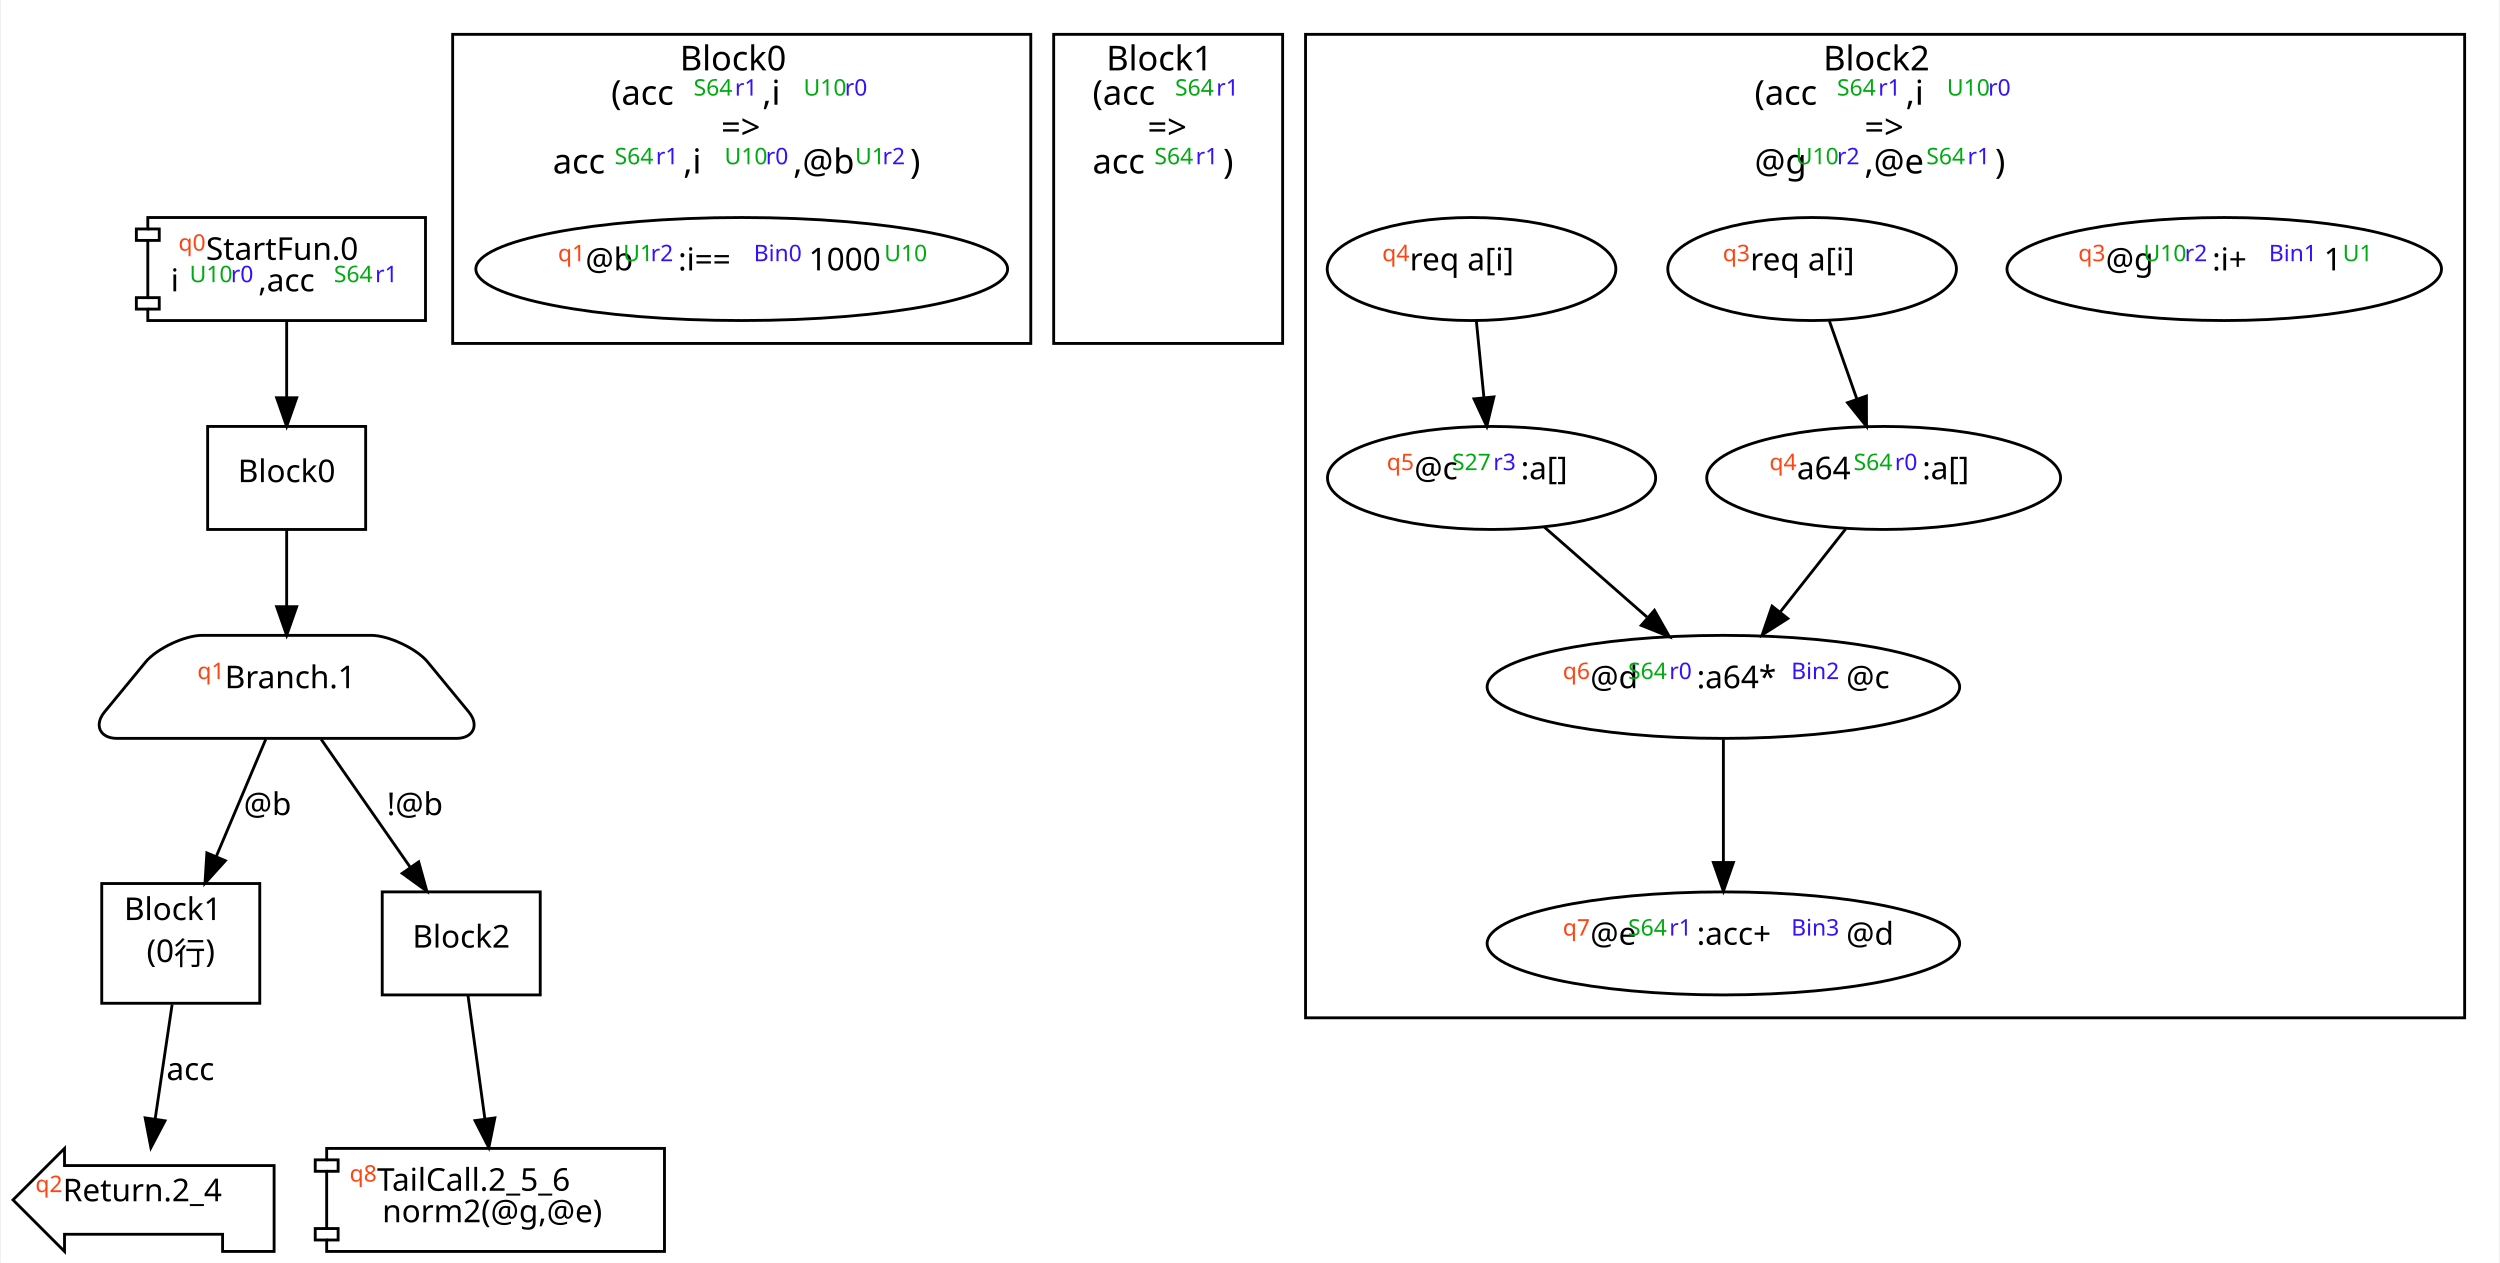
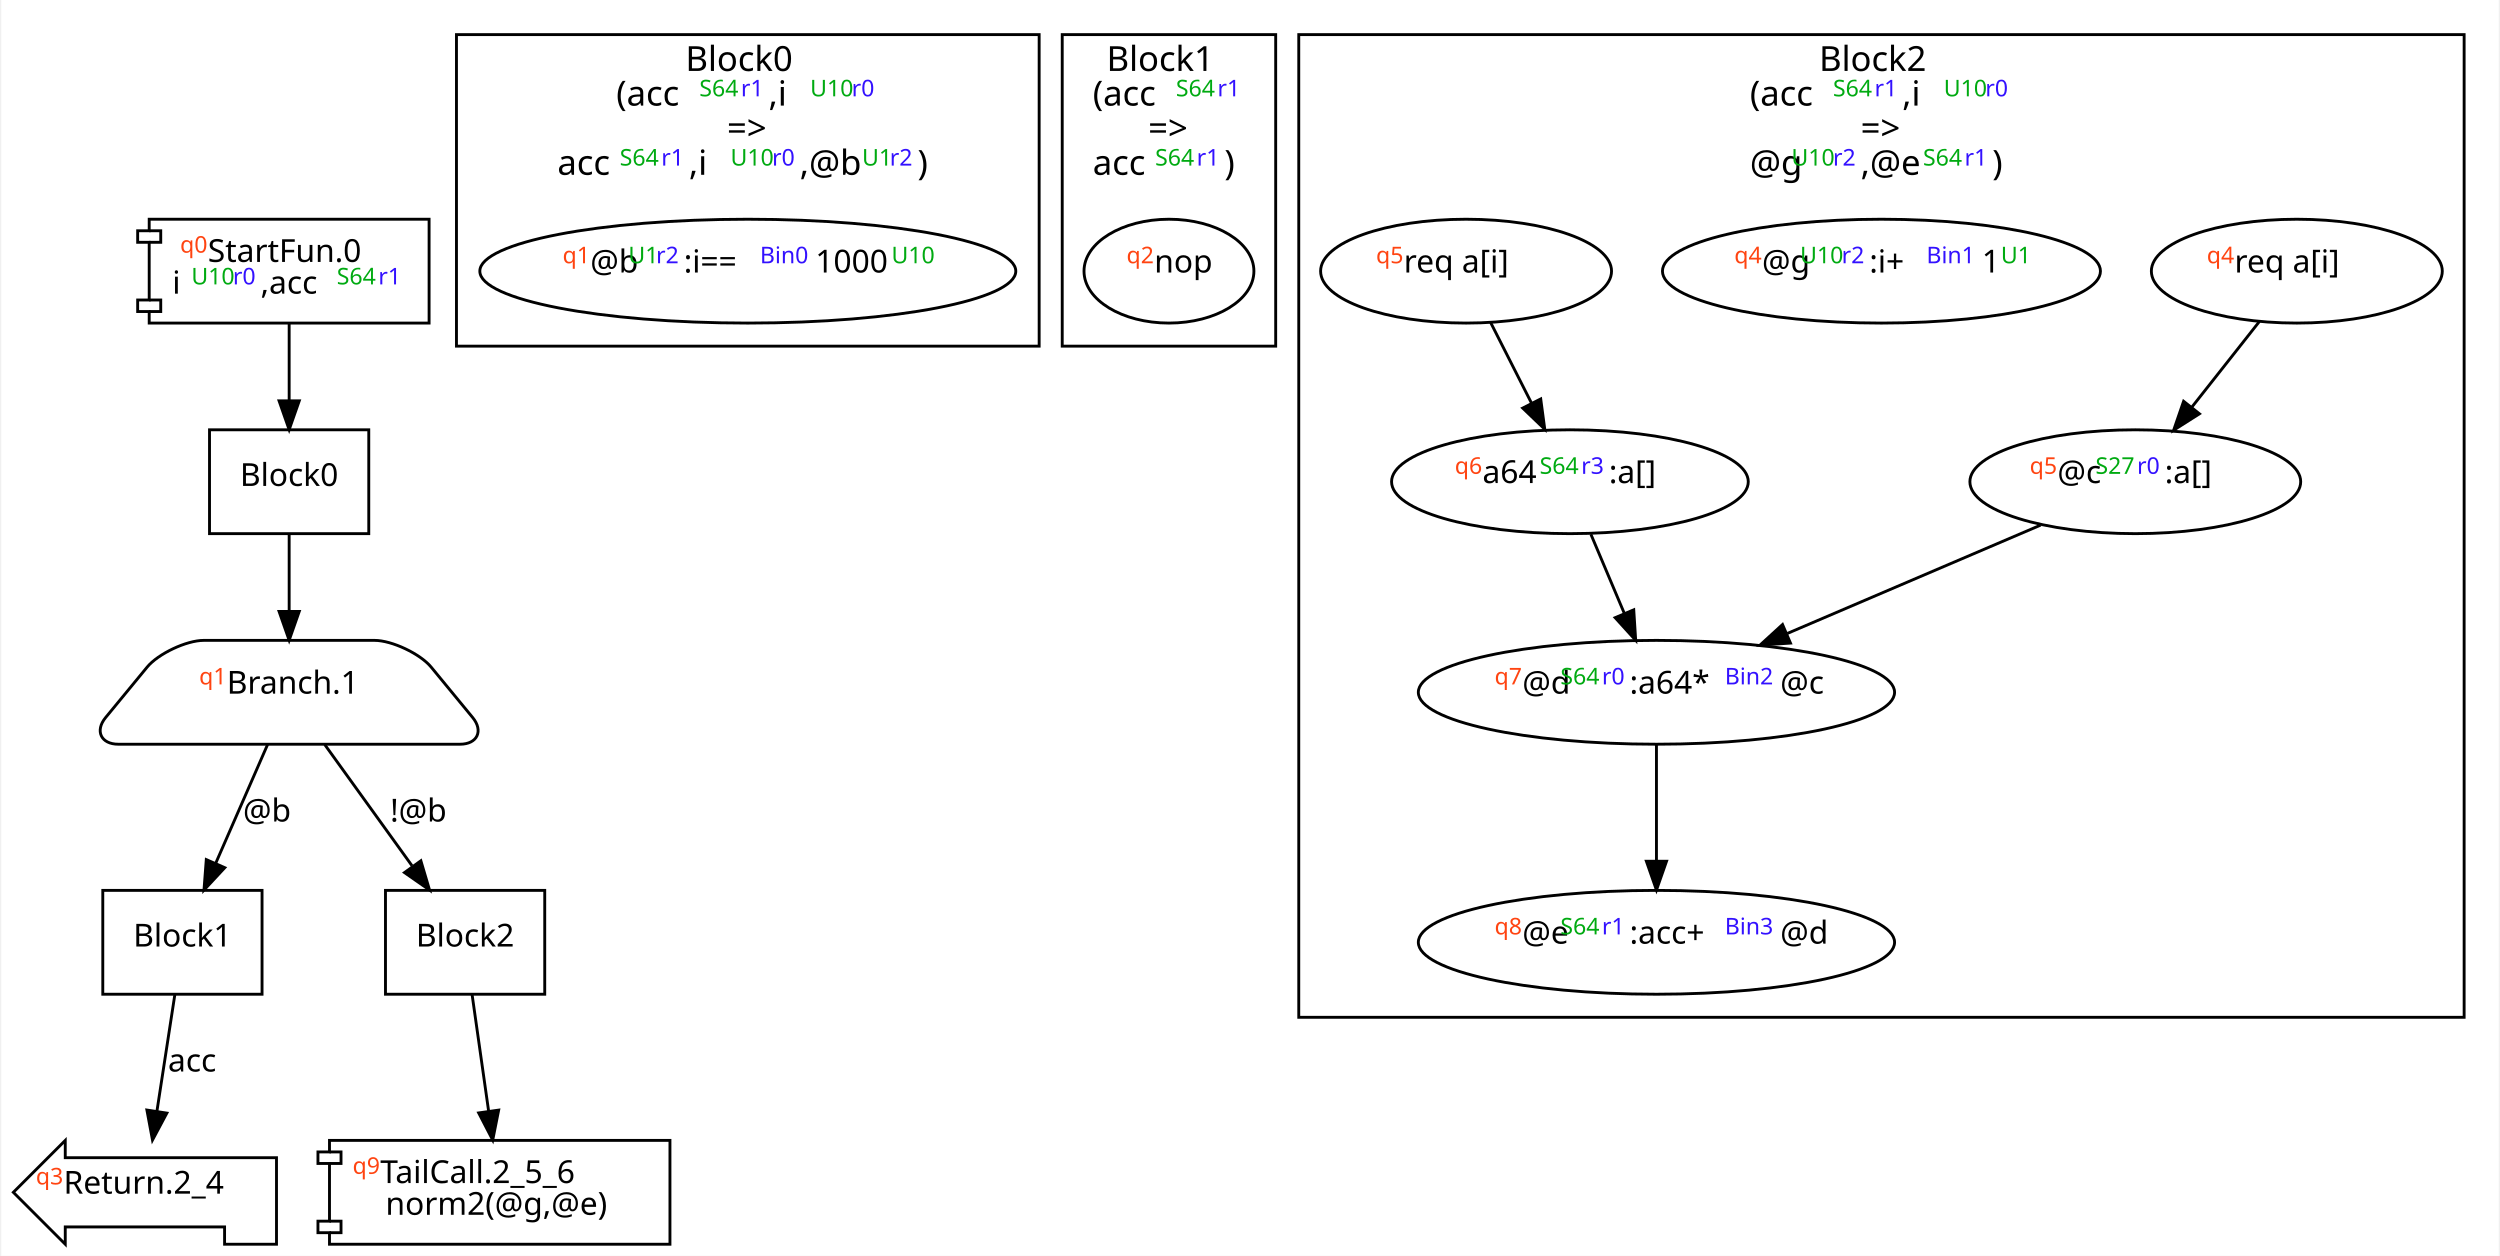
- <svg xmlns="http://www.w3.org/2000/svg" width="873pt" height="441pt" viewBox="0.00 0.00 872.81 441.26">
-   <g id="graph0" class="graph" transform="scale(1 1) rotate(0) translate(4 437.26)">
-     <polygon fill="white" stroke="transparent" points="-4,4 -4,-437.26 868.81,-437.26 868.81,4 -4,4" />
+ <svg xmlns="http://www.w3.org/2000/svg" width="866pt" height="435pt" viewBox="0.00 0.00 865.81 435.34">
+   <g id="graph0" class="graph" transform="scale(1 1) rotate(0) translate(4 431.34)">
+     <polygon fill="white" stroke="transparent" points="-4,4 -4,-431.34 861.81,-431.34 861.81,4 -4,4" />
    <g id="clust1" class="cluster">
-       <polygon fill="none" stroke="black" points="153.81,-317.26 153.81,-425.26 355.81,-425.26 355.81,-317.26 153.81,-317.26" />
-       <text text-anchor="start" x="233.2" y="-412.66" font-family="Monaco" font-size="12.00">Block0</text>
-       <text text-anchor="start" x="209.2" y="-400.66" font-family="Monaco" font-size="12.00">(acc</text>
-       <text text-anchor="start" x="238" y="-400.66" font-family="Monaco" baseline-shift="super" font-size="8.00" fill="#00aa11">S64</text>
-       <text text-anchor="start" x="252.41" y="-400.66" font-family="Monaco" baseline-shift="super" font-size="8.00" fill="#3311ff">r1</text>
-       <text text-anchor="start" x="262.01" y="-400.66" font-family="Monaco" font-size="12.00">,i</text>
-       <text text-anchor="start" x="276.41" y="-400.66" font-family="Monaco" baseline-shift="super" font-size="8.00" fill="#00aa11">U10</text>
-       <text text-anchor="start" x="290.81" y="-400.66" font-family="Monaco" baseline-shift="super" font-size="8.00" fill="#3311ff">r0</text>
-       <text text-anchor="start" x="247.6" y="-388.66" font-family="Monaco" font-size="12.00">=&gt;</text>
-       <text text-anchor="start" x="188.8" y="-376.66" font-family="Monaco" font-size="12.00">acc</text>
-       <text text-anchor="start" x="210.4" y="-376.66" font-family="Monaco" baseline-shift="super" font-size="8.00" fill="#00aa11">S64</text>
-       <text text-anchor="start" x="224.8" y="-376.66" font-family="Monaco" baseline-shift="super" font-size="8.00" fill="#3311ff">r1</text>
-       <text text-anchor="start" x="234.4" y="-376.66" font-family="Monaco" font-size="12.00">,i</text>
-       <text text-anchor="start" x="248.81" y="-376.66" font-family="Monaco" baseline-shift="super" font-size="8.00" fill="#00aa11">U10</text>
-       <text text-anchor="start" x="263.21" y="-376.66" font-family="Monaco" baseline-shift="super" font-size="8.00" fill="#3311ff">r0</text>
-       <text text-anchor="start" x="272.81" y="-376.66" font-family="Monaco" font-size="12.00">,@b</text>
-       <text text-anchor="start" x="294.41" y="-376.66" font-family="Monaco" baseline-shift="super" font-size="8.00" fill="#00aa11">U1</text>
-       <text text-anchor="start" x="304.01" y="-376.66" font-family="Monaco" baseline-shift="super" font-size="8.00" fill="#3311ff">r2</text>
-       <text text-anchor="start" x="313.62" y="-376.66" font-family="Monaco" font-size="12.00">)</text>
+       <polygon fill="none" stroke="black" points="153.81,-311.34 153.81,-419.34 355.81,-419.34 355.81,-311.34 153.81,-311.34" />
+       <text text-anchor="start" x="233.2" y="-406.74" font-family="Monaco" font-size="12.00">Block0</text>
+       <text text-anchor="start" x="209.2" y="-394.74" font-family="Monaco" font-size="12.00">(acc</text>
+       <text text-anchor="start" x="238" y="-394.74" font-family="Monaco" baseline-shift="super" font-size="8.00" fill="#00aa11">S64</text>
+       <text text-anchor="start" x="252.41" y="-394.74" font-family="Monaco" baseline-shift="super" font-size="8.00" fill="#3311ff">r1</text>
+       <text text-anchor="start" x="262.01" y="-394.74" font-family="Monaco" font-size="12.00">,i</text>
+       <text text-anchor="start" x="276.41" y="-394.74" font-family="Monaco" baseline-shift="super" font-size="8.00" fill="#00aa11">U10</text>
+       <text text-anchor="start" x="290.81" y="-394.74" font-family="Monaco" baseline-shift="super" font-size="8.00" fill="#3311ff">r0</text>
+       <text text-anchor="start" x="247.6" y="-382.74" font-family="Monaco" font-size="12.00">=&gt;</text>
+       <text text-anchor="start" x="188.8" y="-370.74" font-family="Monaco" font-size="12.00">acc</text>
+       <text text-anchor="start" x="210.4" y="-370.74" font-family="Monaco" baseline-shift="super" font-size="8.00" fill="#00aa11">S64</text>
+       <text text-anchor="start" x="224.8" y="-370.74" font-family="Monaco" baseline-shift="super" font-size="8.00" fill="#3311ff">r1</text>
+       <text text-anchor="start" x="234.4" y="-370.74" font-family="Monaco" font-size="12.00">,i</text>
+       <text text-anchor="start" x="248.81" y="-370.74" font-family="Monaco" baseline-shift="super" font-size="8.00" fill="#00aa11">U10</text>
+       <text text-anchor="start" x="263.21" y="-370.74" font-family="Monaco" baseline-shift="super" font-size="8.00" fill="#3311ff">r0</text>
+       <text text-anchor="start" x="272.81" y="-370.74" font-family="Monaco" font-size="12.00">,@b</text>
+       <text text-anchor="start" x="294.41" y="-370.74" font-family="Monaco" baseline-shift="super" font-size="8.00" fill="#00aa11">U1</text>
+       <text text-anchor="start" x="304.01" y="-370.74" font-family="Monaco" baseline-shift="super" font-size="8.00" fill="#3311ff">r2</text>
+       <text text-anchor="start" x="313.62" y="-370.74" font-family="Monaco" font-size="12.00">)</text>
    </g>
    <g id="clust2" class="cluster">
-       <polygon fill="none" stroke="black" points="363.81,-317.26 363.81,-425.26 443.81,-425.26 443.81,-317.26 363.81,-317.26" />
-       <text text-anchor="start" x="382.2" y="-412.66" font-family="Monaco" font-size="12.00">Block1</text>
-       <text text-anchor="start" x="377.4" y="-400.66" font-family="Monaco" font-size="12.00">(acc</text>
-       <text text-anchor="start" x="406.21" y="-400.66" font-family="Monaco" baseline-shift="super" font-size="8.00" fill="#00aa11">S64</text>
-       <text text-anchor="start" x="420.61" y="-400.66" font-family="Monaco" baseline-shift="super" font-size="8.00" fill="#3311ff">r1</text>
-       <text text-anchor="start" x="396.6" y="-388.66" font-family="Monaco" font-size="12.00">=&gt;</text>
-       <text text-anchor="start" x="377.4" y="-376.66" font-family="Monaco" font-size="12.00">acc</text>
-       <text text-anchor="start" x="399.01" y="-376.66" font-family="Monaco" baseline-shift="super" font-size="8.00" fill="#00aa11">S64</text>
-       <text text-anchor="start" x="413.41" y="-376.66" font-family="Monaco" baseline-shift="super" font-size="8.00" fill="#3311ff">r1</text>
-       <text text-anchor="start" x="423.01" y="-376.66" font-family="Monaco" font-size="12.00">)</text>
+       <polygon fill="none" stroke="black" points="363.81,-311.34 363.81,-419.34 437.81,-419.34 437.81,-311.34 363.81,-311.34" />
+       <text text-anchor="start" x="379.2" y="-406.74" font-family="Monaco" font-size="12.00">Block1</text>
+       <text text-anchor="start" x="374.4" y="-394.74" font-family="Monaco" font-size="12.00">(acc</text>
+       <text text-anchor="start" x="403.21" y="-394.74" font-family="Monaco" baseline-shift="super" font-size="8.00" fill="#00aa11">S64</text>
+       <text text-anchor="start" x="417.61" y="-394.74" font-family="Monaco" baseline-shift="super" font-size="8.00" fill="#3311ff">r1</text>
+       <text text-anchor="start" x="393.6" y="-382.74" font-family="Monaco" font-size="12.00">=&gt;</text>
+       <text text-anchor="start" x="374.4" y="-370.74" font-family="Monaco" font-size="12.00">acc</text>
+       <text text-anchor="start" x="396.01" y="-370.74" font-family="Monaco" baseline-shift="super" font-size="8.00" fill="#00aa11">S64</text>
+       <text text-anchor="start" x="410.41" y="-370.74" font-family="Monaco" baseline-shift="super" font-size="8.00" fill="#3311ff">r1</text>
+       <text text-anchor="start" x="420.01" y="-370.74" font-family="Monaco" font-size="12.00">)</text>
    </g>
    <g id="clust3" class="cluster">
-       <polygon fill="none" stroke="black" points="451.81,-81.63 451.81,-425.26 856.81,-425.26 856.81,-81.63 451.81,-81.63" />
-       <text text-anchor="start" x="632.7" y="-412.66" font-family="Monaco" font-size="12.00">Block2</text>
-       <text text-anchor="start" x="608.7" y="-400.66" font-family="Monaco" font-size="12.00">(acc</text>
-       <text text-anchor="start" x="637.5" y="-400.66" font-family="Monaco" baseline-shift="super" font-size="8.00" fill="#00aa11">S64</text>
-       <text text-anchor="start" x="651.91" y="-400.66" font-family="Monaco" baseline-shift="super" font-size="8.00" fill="#3311ff">r1</text>
-       <text text-anchor="start" x="661.51" y="-400.66" font-family="Monaco" font-size="12.00">,i</text>
-       <text text-anchor="start" x="675.91" y="-400.66" font-family="Monaco" baseline-shift="super" font-size="8.00" fill="#00aa11">U10</text>
-       <text text-anchor="start" x="690.31" y="-400.66" font-family="Monaco" baseline-shift="super" font-size="8.00" fill="#3311ff">r0</text>
-       <text text-anchor="start" x="647.1" y="-388.66" font-family="Monaco" font-size="12.00">=&gt;</text>
-       <text text-anchor="start" x="608.7" y="-376.66" font-family="Monaco" font-size="12.00">@g</text>
-       <text text-anchor="start" x="623.1" y="-376.66" font-family="Monaco" baseline-shift="super" font-size="8.00" fill="#00aa11">U10</text>
-       <text text-anchor="start" x="637.5" y="-376.66" font-family="Monaco" baseline-shift="super" font-size="8.00" fill="#3311ff">r2</text>
-       <text text-anchor="start" x="647.1" y="-376.66" font-family="Monaco" font-size="12.00">,@e</text>
-       <text text-anchor="start" x="668.71" y="-376.66" font-family="Monaco" baseline-shift="super" font-size="8.00" fill="#00aa11">S64</text>
-       <text text-anchor="start" x="683.11" y="-376.66" font-family="Monaco" baseline-shift="super" font-size="8.00" fill="#3311ff">r1</text>
-       <text text-anchor="start" x="692.71" y="-376.66" font-family="Monaco" font-size="12.00">)</text>
+       <polygon fill="none" stroke="black" points="445.81,-78.67 445.81,-419.34 849.81,-419.34 849.81,-78.67 445.81,-78.67" />
+       <text text-anchor="start" x="626.2" y="-406.74" font-family="Monaco" font-size="12.00">Block2</text>
+       <text text-anchor="start" x="602.2" y="-394.74" font-family="Monaco" font-size="12.00">(acc</text>
+       <text text-anchor="start" x="631" y="-394.74" font-family="Monaco" baseline-shift="super" font-size="8.00" fill="#00aa11">S64</text>
+       <text text-anchor="start" x="645.41" y="-394.74" font-family="Monaco" baseline-shift="super" font-size="8.00" fill="#3311ff">r1</text>
+       <text text-anchor="start" x="655.01" y="-394.74" font-family="Monaco" font-size="12.00">,i</text>
+       <text text-anchor="start" x="669.41" y="-394.74" font-family="Monaco" baseline-shift="super" font-size="8.00" fill="#00aa11">U10</text>
+       <text text-anchor="start" x="683.81" y="-394.74" font-family="Monaco" baseline-shift="super" font-size="8.00" fill="#3311ff">r0</text>
+       <text text-anchor="start" x="640.6" y="-382.74" font-family="Monaco" font-size="12.00">=&gt;</text>
+       <text text-anchor="start" x="602.2" y="-370.74" font-family="Monaco" font-size="12.00">@g</text>
+       <text text-anchor="start" x="616.6" y="-370.74" font-family="Monaco" baseline-shift="super" font-size="8.00" fill="#00aa11">U10</text>
+       <text text-anchor="start" x="631" y="-370.74" font-family="Monaco" baseline-shift="super" font-size="8.00" fill="#3311ff">r2</text>
+       <text text-anchor="start" x="640.6" y="-370.74" font-family="Monaco" font-size="12.00">,@e</text>
+       <text text-anchor="start" x="662.21" y="-370.74" font-family="Monaco" baseline-shift="super" font-size="8.00" fill="#00aa11">S64</text>
+       <text text-anchor="start" x="676.61" y="-370.74" font-family="Monaco" baseline-shift="super" font-size="8.00" fill="#3311ff">r1</text>
+       <text text-anchor="start" x="686.21" y="-370.74" font-family="Monaco" font-size="12.00">)</text>
    </g>
    <g id="node1" class="node">
-       <polygon fill="none" stroke="black" points="144.32,-361.26 47.29,-361.26 47.29,-357.26 43.29,-357.26 43.29,-353.26 47.29,-353.26 47.29,-333.26 43.29,-333.26 43.29,-329.26 47.29,-329.26 47.29,-325.26 144.32,-325.26 144.32,-361.26" />
-       <polyline fill="none" stroke="black" points="47.29,-357.26 51.29,-357.26 51.29,-353.26 47.29,-353.26 " />
-       <polyline fill="none" stroke="black" points="47.29,-333.26 51.29,-333.26 51.29,-329.26 47.29,-329.26 " />
-       <text text-anchor="start" x="58" y="-346.46" font-family="Monaco" baseline-shift="super" font-size="8.00" fill="#ff4411">q0</text>
-       <text text-anchor="start" x="67.6" y="-346.46" font-family="Monaco" font-size="11.00">StartFun.0</text>
-       <text text-anchor="start" x="55.3" y="-335.46" font-family="Monaco" font-size="11.00">i</text>
-       <text text-anchor="start" x="61.9" y="-335.46" font-family="Monaco" baseline-shift="super" font-size="8.00" fill="#00aa11">U10</text>
-       <text text-anchor="start" x="76.3" y="-335.46" font-family="Monaco" baseline-shift="super" font-size="8.00" fill="#3311ff">r0</text>
-       <text text-anchor="start" x="85.9" y="-335.46" font-family="Monaco" font-size="11.00">,acc</text>
-       <text text-anchor="start" x="112.31" y="-335.46" font-family="Monaco" baseline-shift="super" font-size="8.00" fill="#00aa11">S64</text>
-       <text text-anchor="start" x="126.71" y="-335.46" font-family="Monaco" baseline-shift="super" font-size="8.00" fill="#3311ff">r1</text>
+       <polygon fill="none" stroke="black" points="144.32,-355.34 47.29,-355.34 47.29,-351.34 43.29,-351.34 43.29,-347.34 47.29,-347.34 47.29,-327.34 43.29,-327.34 43.29,-323.34 47.29,-323.34 47.29,-319.34 144.32,-319.34 144.32,-355.34" />
+       <polyline fill="none" stroke="black" points="47.29,-351.34 51.29,-351.34 51.29,-347.34 47.29,-347.34 " />
+       <polyline fill="none" stroke="black" points="47.29,-327.34 51.29,-327.34 51.29,-323.34 47.29,-323.34 " />
+       <text text-anchor="start" x="58" y="-340.54" font-family="Monaco" baseline-shift="super" font-size="8.00" fill="#ff4411">q0</text>
+       <text text-anchor="start" x="67.6" y="-340.54" font-family="Monaco" font-size="11.00">StartFun.0</text>
+       <text text-anchor="start" x="55.3" y="-329.54" font-family="Monaco" font-size="11.00">i</text>
+       <text text-anchor="start" x="61.9" y="-329.54" font-family="Monaco" baseline-shift="super" font-size="8.00" fill="#00aa11">U10</text>
+       <text text-anchor="start" x="76.3" y="-329.54" font-family="Monaco" baseline-shift="super" font-size="8.00" fill="#3311ff">r0</text>
+       <text text-anchor="start" x="85.9" y="-329.54" font-family="Monaco" font-size="11.00">,acc</text>
+       <text text-anchor="start" x="112.31" y="-329.54" font-family="Monaco" baseline-shift="super" font-size="8.00" fill="#00aa11">S64</text>
+       <text text-anchor="start" x="126.71" y="-329.54" font-family="Monaco" baseline-shift="super" font-size="8.00" fill="#3311ff">r1</text>
    </g>
    <g id="node2" class="node">
-       <polygon fill="none" stroke="black" points="123.41,-288.26 68.2,-288.26 68.2,-252.26 123.41,-252.26 123.41,-288.26" />
-       <text text-anchor="middle" x="95.81" y="-268.79" font-family="Monaco" font-size="11.00">Block0</text>
+       <polygon fill="none" stroke="black" points="123.41,-282.34 68.2,-282.34 68.2,-246.34 123.41,-246.34 123.41,-282.34" />
+       <text text-anchor="middle" x="95.81" y="-262.87" font-family="Monaco" font-size="11.00">Block0</text>
    </g>
    <g id="edge1" class="edge">
-       <path fill="none" stroke="black" d="M95.81,-325.07C95.81,-317.04 95.81,-307.3 95.81,-298.32" />
-       <polygon fill="black" stroke="black" points="99.31,-298.28 95.81,-288.28 92.31,-298.28 99.31,-298.28" />
+       <path fill="none" stroke="black" d="M95.81,-319.15C95.81,-311.13 95.81,-301.38 95.81,-292.41" />
+       <polygon fill="black" stroke="black" points="99.31,-292.37 95.81,-282.37 92.31,-292.37 99.31,-292.37" />
    </g>
    <g id="node3" class="node">
-       <path fill="none" stroke="black" d="M125.41,-215.26C125.41,-215.26 66.2,-215.26 66.2,-215.26 60.2,-215.26 50.39,-210.62 46.57,-205.99 46.57,-205.99 32.19,-188.52 32.19,-188.52 28.38,-183.89 30.57,-179.26 36.57,-179.26 36.57,-179.26 155.05,-179.26 155.05,-179.26 161.05,-179.26 163.23,-183.89 159.42,-188.52 159.42,-188.52 145.04,-205.99 145.04,-205.99 141.23,-210.62 131.41,-215.26 125.41,-215.26" />
-       <text text-anchor="start" x="64.6" y="-196.79" font-family="Monaco" baseline-shift="super" font-size="8.00" fill="#ff4411">q1</text>
-       <text text-anchor="start" x="74.2" y="-196.79" font-family="Monaco" font-size="11.00">Branch.1</text>
+       <path fill="none" stroke="black" d="M125.41,-209.34C125.41,-209.34 66.2,-209.34 66.2,-209.34 60.2,-209.34 50.39,-204.7 46.57,-200.07 46.57,-200.07 32.19,-182.6 32.19,-182.6 28.38,-177.97 30.57,-173.34 36.57,-173.34 36.57,-173.34 155.05,-173.34 155.05,-173.34 161.05,-173.34 163.23,-177.97 159.42,-182.6 159.42,-182.6 145.04,-200.07 145.04,-200.07 141.23,-204.7 131.41,-209.34 125.41,-209.34" />
+       <text text-anchor="start" x="64.6" y="-190.87" font-family="Monaco" baseline-shift="super" font-size="8.00" fill="#ff4411">q1</text>
+       <text text-anchor="start" x="74.2" y="-190.87" font-family="Monaco" font-size="11.00">Branch.1</text>
    </g>
    <g id="edge2" class="edge">
-       <path fill="none" stroke="black" d="M95.81,-252.07C95.81,-244.04 95.81,-234.3 95.81,-225.32" />
-       <polygon fill="black" stroke="black" points="99.31,-225.28 95.81,-215.28 92.31,-225.28 99.31,-225.28" />
+       <path fill="none" stroke="black" d="M95.81,-246.15C95.81,-238.13 95.81,-228.38 95.81,-219.41" />
+       <polygon fill="black" stroke="black" points="99.31,-219.37 95.81,-209.37 92.31,-219.37 99.31,-219.37" />
    </g>
    <g id="node4" class="node">
-       <polygon fill="none" stroke="black" points="86.41,-128.55 31.2,-128.55 31.2,-86.71 86.41,-86.71 86.41,-128.55" />
-       <text text-anchor="start" x="39" y="-115.79" font-family="Monaco" font-size="11.00">Block1</text>
-       <text text-anchor="middle" x="58.81" y="-101.12" font-family="Monaco" font-size="11.00">(0行)</text>
+       <polygon fill="none" stroke="black" points="86.41,-122.67 31.2,-122.67 31.2,-86.67 86.41,-86.67 86.41,-122.67" />
+       <text text-anchor="middle" x="58.81" y="-103.2" font-family="Monaco" font-size="11.00">Block1</text>
    </g>
    <g id="edge3" class="edge">
-       <path fill="none" stroke="black" d="M88.5,-178.94C83.58,-167.3 76.98,-151.67 71.25,-138.1" />
-       <polygon fill="black" stroke="black" points="74.38,-136.52 67.27,-128.66 67.93,-139.24 74.38,-136.52" />
-       <text text-anchor="start" x="80.81" y="-152.46" font-family="Monaco" font-size="11.00">@b</text>
+       <path fill="none" stroke="black" d="M88.32,-173.2C83.15,-161.38 76.19,-145.44 70.32,-132.01" />
+       <polygon fill="black" stroke="black" points="73.49,-130.54 66.28,-122.78 67.08,-133.34 73.49,-130.54" />
+       <text text-anchor="start" x="79.81" y="-146.54" font-family="Monaco" font-size="11.00">@b</text>
    </g>
    <g id="node5" class="node">
-       <polygon fill="none" stroke="black" points="184.41,-125.63 129.2,-125.63 129.2,-89.63 184.41,-89.63 184.41,-125.63" />
-       <text text-anchor="middle" x="156.81" y="-106.16" font-family="Monaco" font-size="11.00">Block2</text>
+       <polygon fill="none" stroke="black" points="184.41,-122.67 129.2,-122.67 129.2,-86.67 184.41,-86.67 184.41,-122.67" />
+       <text text-anchor="middle" x="156.81" y="-103.2" font-family="Monaco" font-size="11.00">Block2</text>
    </g>
    <g id="edge4" class="edge">
-       <path fill="none" stroke="black" d="M107.86,-178.94C116.71,-166.22 128.89,-148.72 138.89,-134.37" />
-       <polygon fill="black" stroke="black" points="141.94,-136.11 144.78,-125.9 136.19,-132.11 141.94,-136.11" />
-       <text text-anchor="start" x="130.81" y="-152.46" font-family="Monaco" font-size="11.00">!@b</text>
+       <path fill="none" stroke="black" d="M108.15,-173.2C116.83,-161.15 128.6,-144.82 138.39,-131.23" />
+       <polygon fill="black" stroke="black" points="141.47,-132.94 144.48,-122.78 135.79,-128.84 141.47,-132.94" />
+       <text text-anchor="start" x="130.81" y="-146.54" font-family="Monaco" font-size="11.00">!@b</text>
    </g>
    <g id="node6" class="node">
      <polygon fill="none" stroke="black" points="91.42,-30 18.19,-30 18.19,-36 0.19,-18 18.19,0 18.19,-6 73.42,-6 73.42,0 91.42,0 91.42,-30" />
-       <text text-anchor="start" x="8" y="-17.53" font-family="Monaco" baseline-shift="super" font-size="8.00" fill="#ff4411">q2</text>
+       <text text-anchor="start" x="8" y="-17.53" font-family="Monaco" baseline-shift="super" font-size="8.00" fill="#ff4411">q3</text>
      <text text-anchor="start" x="17.6" y="-17.53" font-family="Monaco" font-size="11.00">Return.2_4</text>
    </g>
    <g id="edge5" class="edge">
-       <path fill="none" stroke="black" d="M55.79,-86.3C54.03,-74.45 51.79,-59.35 49.88,-46.45" />
-       <polygon fill="black" stroke="black" points="53.3,-45.64 48.37,-36.26 46.37,-46.67 53.3,-45.64" />
+       <path fill="none" stroke="black" d="M56.18,-86.53C54.4,-74.94 52.01,-59.39 49.97,-46.13" />
+       <polygon fill="black" stroke="black" points="53.41,-45.46 48.43,-36.11 46.49,-46.52 53.41,-45.46" />
      <text text-anchor="start" x="53.81" y="-59.87" font-family="Monaco" font-size="11.00">acc</text>
    </g>
    <g id="node7" class="node">
      <polygon fill="none" stroke="black" points="227.82,-36 109.79,-36 109.79,-32 105.79,-32 105.79,-28 109.79,-28 109.79,-8 105.79,-8 105.79,-4 109.79,-4 109.79,0 227.82,0 227.82,-36" />
      <polyline fill="none" stroke="black" points="109.79,-32 113.79,-32 113.79,-28 109.79,-28 " />
      <polyline fill="none" stroke="black" points="109.79,-8 113.79,-8 113.79,-4 109.79,-4 " />
-       <text text-anchor="start" x="117.8" y="-21.2" font-family="Monaco" baseline-shift="super" font-size="8.00" fill="#ff4411">q8</text>
+       <text text-anchor="start" x="117.8" y="-21.2" font-family="Monaco" baseline-shift="super" font-size="8.00" fill="#ff4411">q9</text>
      <text text-anchor="start" x="127.4" y="-21.2" font-family="Monaco" font-size="11.00">TailCall.2_5_6</text>
      <text text-anchor="start" x="129.2" y="-10.2" font-family="Monaco" font-size="11.00">norm2(@g,@e)</text>
    </g>
    <g id="edge6" class="edge">
-       <path fill="none" stroke="black" d="M159.18,-89.32C160.85,-77.07 163.14,-60.41 165.06,-46.38" />
-       <polygon fill="black" stroke="black" points="168.55,-46.66 166.44,-36.28 161.62,-45.71 168.55,-46.66" />
+       <path fill="none" stroke="black" d="M159.23,-86.53C160.88,-74.94 163.08,-59.39 164.96,-46.13" />
+       <polygon fill="black" stroke="black" points="168.44,-46.5 166.38,-36.11 161.51,-45.52 168.44,-46.5" />
    </g>
    <g id="node8" class="node">
-       <ellipse fill="none" stroke="black" cx="254.81" cy="-343.26" rx="92.9" ry="18" />
-       <text text-anchor="start" x="190.6" y="-342.79" font-family="Monaco" baseline-shift="super" font-size="8.00" fill="#ff4411">q1</text>
-       <text text-anchor="start" x="200.2" y="-342.79" font-family="Monaco" font-size="11.00">@b</text>
-       <text text-anchor="start" x="213.4" y="-342.79" font-family="Monaco" baseline-shift="super" font-size="8.00" fill="#00aa11">U1</text>
-       <text text-anchor="start" x="223" y="-342.79" font-family="Monaco" baseline-shift="super" font-size="8.00" fill="#3311ff">r2</text>
-       <text text-anchor="start" x="232.6" y="-342.79" font-family="Monaco" font-size="11.00">:i==</text>
-       <text text-anchor="start" x="259.01" y="-342.79" font-family="Monaco" baseline-shift="super" font-size="8.00" fill="#3311ff">Bin0</text>
-       <text text-anchor="start" x="278.21" y="-342.79" font-family="Monaco" font-size="11.00">1000</text>
-       <text text-anchor="start" x="304.61" y="-342.79" font-family="Monaco" baseline-shift="super" font-size="8.00" fill="#00aa11">U10</text>
+       <ellipse fill="none" stroke="black" cx="254.81" cy="-337.34" rx="92.9" ry="18" />
+       <text text-anchor="start" x="190.6" y="-336.87" font-family="Monaco" baseline-shift="super" font-size="8.00" fill="#ff4411">q1</text>
+       <text text-anchor="start" x="200.2" y="-336.87" font-family="Monaco" font-size="11.00">@b</text>
+       <text text-anchor="start" x="213.4" y="-336.87" font-family="Monaco" baseline-shift="super" font-size="8.00" fill="#00aa11">U1</text>
+       <text text-anchor="start" x="223" y="-336.87" font-family="Monaco" baseline-shift="super" font-size="8.00" fill="#3311ff">r2</text>
+       <text text-anchor="start" x="232.6" y="-336.87" font-family="Monaco" font-size="11.00">:i==</text>
+       <text text-anchor="start" x="259.01" y="-336.87" font-family="Monaco" baseline-shift="super" font-size="8.00" fill="#3311ff">Bin0</text>
+       <text text-anchor="start" x="278.21" y="-336.87" font-family="Monaco" font-size="11.00">1000</text>
+       <text text-anchor="start" x="304.61" y="-336.87" font-family="Monaco" baseline-shift="super" font-size="8.00" fill="#00aa11">U10</text>
+     </g>
+     <g id="node9" class="node">
+       <ellipse fill="none" stroke="black" cx="400.81" cy="-337.34" rx="29.45" ry="18" />
+       <text text-anchor="start" x="386.1" y="-336.87" font-family="Monaco" baseline-shift="super" font-size="8.00" fill="#ff4411">q2</text>
+       <text text-anchor="start" x="395.71" y="-336.87" font-family="Monaco" font-size="11.00">nop</text>
    </g>
    <g id="node10" class="node">
-       <ellipse fill="none" stroke="black" cx="516.81" cy="-270.26" rx="57.34" ry="18" />
-       <text text-anchor="start" x="480.2" y="-269.79" font-family="Monaco" baseline-shift="super" font-size="8.00" fill="#ff4411">q5</text>
-       <text text-anchor="start" x="489.8" y="-269.79" font-family="Monaco" font-size="11.00">@c</text>
-       <text text-anchor="start" x="503" y="-269.79" font-family="Monaco" baseline-shift="super" font-size="8.00" fill="#00aa11">S27</text>
-       <text text-anchor="start" x="517.41" y="-269.79" font-family="Monaco" baseline-shift="super" font-size="8.00" fill="#3311ff">r3</text>
-       <text text-anchor="start" x="527.01" y="-269.79" font-family="Monaco" font-size="11.00">:a[]</text>
+       <ellipse fill="none" stroke="black" cx="791.81" cy="-337.34" rx="50.43" ry="18" />
+       <text text-anchor="start" x="760.6" y="-336.87" font-family="Monaco" baseline-shift="super" font-size="8.00" fill="#ff4411">q4</text>
+       <text text-anchor="start" x="770.2" y="-336.87" font-family="Monaco" font-size="11.00">req a[i]</text>
+     </g>
+     <g id="node12" class="node">
+       <ellipse fill="none" stroke="black" cx="735.81" cy="-264.34" rx="57.34" ry="18" />
+       <text text-anchor="start" x="699.2" y="-263.87" font-family="Monaco" baseline-shift="super" font-size="8.00" fill="#ff4411">q5</text>
+       <text text-anchor="start" x="708.8" y="-263.87" font-family="Monaco" font-size="11.00">@c</text>
+       <text text-anchor="start" x="722" y="-263.87" font-family="Monaco" baseline-shift="super" font-size="8.00" fill="#00aa11">S27</text>
+       <text text-anchor="start" x="736.41" y="-263.87" font-family="Monaco" baseline-shift="super" font-size="8.00" fill="#3311ff">r0</text>
+       <text text-anchor="start" x="746.01" y="-263.87" font-family="Monaco" font-size="11.00">:a[]</text>
+     </g>
+     <g id="edge11" class="edge">
+       <path fill="none" stroke="black" d="M778.82,-319.87C771.85,-311.04 763.12,-299.97 755.35,-290.12" />
+       <polygon fill="black" stroke="black" points="758.05,-287.89 749.11,-282.21 752.56,-292.23 758.05,-287.89" />
    </g>
    <g id="node11" class="node">
-       <ellipse fill="none" stroke="black" cx="597.81" cy="-197.26" rx="82.55" ry="18" />
-       <text text-anchor="start" x="541.7" y="-196.79" font-family="Monaco" baseline-shift="super" font-size="8.00" fill="#ff4411">q6</text>
-       <text text-anchor="start" x="551.3" y="-196.79" font-family="Monaco" font-size="11.00">@d</text>
-       <text text-anchor="start" x="564.5" y="-196.79" font-family="Monaco" baseline-shift="super" font-size="8.00" fill="#00aa11">S64</text>
-       <text text-anchor="start" x="578.9" y="-196.79" font-family="Monaco" baseline-shift="super" font-size="8.00" fill="#3311ff">r0</text>
-       <text text-anchor="start" x="588.5" y="-196.79" font-family="Monaco" font-size="11.00">:a64*</text>
-       <text text-anchor="start" x="621.51" y="-196.79" font-family="Monaco" baseline-shift="super" font-size="8.00" fill="#3311ff">Bin2</text>
-       <text text-anchor="start" x="640.71" y="-196.79" font-family="Monaco" font-size="11.00">@c</text>
+       <ellipse fill="none" stroke="black" cx="647.81" cy="-337.34" rx="75.92" ry="18" />
+       <text text-anchor="start" x="596.8" y="-336.87" font-family="Monaco" baseline-shift="super" font-size="8.00" fill="#ff4411">q4</text>
+       <text text-anchor="start" x="606.4" y="-336.87" font-family="Monaco" font-size="11.00">@g</text>
+       <text text-anchor="start" x="619.6" y="-336.87" font-family="Monaco" baseline-shift="super" font-size="8.00" fill="#00aa11">U10</text>
+       <text text-anchor="start" x="634" y="-336.87" font-family="Monaco" baseline-shift="super" font-size="8.00" fill="#3311ff">r2</text>
+       <text text-anchor="start" x="643.61" y="-336.87" font-family="Monaco" font-size="11.00">:i+</text>
+       <text text-anchor="start" x="663.41" y="-336.87" font-family="Monaco" baseline-shift="super" font-size="8.00" fill="#3311ff">Bin1</text>
+       <text text-anchor="start" x="682.61" y="-336.87" font-family="Monaco" font-size="11.00">1</text>
+       <text text-anchor="start" x="689.21" y="-336.87" font-family="Monaco" baseline-shift="super" font-size="8.00" fill="#00aa11">U1</text>
+     </g>
+     <g id="node13" class="node">
+       <ellipse fill="none" stroke="black" cx="569.81" cy="-191.34" rx="82.55" ry="18" />
+       <text text-anchor="start" x="513.7" y="-190.87" font-family="Monaco" baseline-shift="super" font-size="8.00" fill="#ff4411">q7</text>
+       <text text-anchor="start" x="523.3" y="-190.87" font-family="Monaco" font-size="11.00">@d</text>
+       <text text-anchor="start" x="536.5" y="-190.87" font-family="Monaco" baseline-shift="super" font-size="8.00" fill="#00aa11">S64</text>
+       <text text-anchor="start" x="550.9" y="-190.87" font-family="Monaco" baseline-shift="super" font-size="8.00" fill="#3311ff">r0</text>
+       <text text-anchor="start" x="560.5" y="-190.87" font-family="Monaco" font-size="11.00">:a64*</text>
+       <text text-anchor="start" x="593.51" y="-190.87" font-family="Monaco" baseline-shift="super" font-size="8.00" fill="#3311ff">Bin2</text>
+       <text text-anchor="start" x="612.71" y="-190.87" font-family="Monaco" font-size="11.00">@c</text>
    </g>
    <g id="edge8" class="edge">
-       <path fill="none" stroke="black" d="M535.19,-253.14C545.81,-243.84 559.35,-231.96 571.13,-221.64" />
-       <polygon fill="black" stroke="black" points="573.72,-224.02 578.94,-214.8 569.11,-218.75 573.72,-224.02" />
+       <path fill="none" stroke="black" d="M703.01,-249.31C677.91,-238.57 642.99,-223.64 615.2,-211.75" />
+       <polygon fill="black" stroke="black" points="616.27,-208.4 605.7,-207.69 613.52,-214.84 616.27,-208.4" />
+     </g>
+     <g id="node15" class="node">
+       <ellipse fill="none" stroke="black" cx="569.81" cy="-104.67" rx="82.55" ry="18" />
+       <text text-anchor="start" x="513.7" y="-104.2" font-family="Monaco" baseline-shift="super" font-size="8.00" fill="#ff4411">q8</text>
+       <text text-anchor="start" x="523.3" y="-104.2" font-family="Monaco" font-size="11.00">@e</text>
+       <text text-anchor="start" x="536.5" y="-104.2" font-family="Monaco" baseline-shift="super" font-size="8.00" fill="#00aa11">S64</text>
+       <text text-anchor="start" x="550.9" y="-104.2" font-family="Monaco" baseline-shift="super" font-size="8.00" fill="#3311ff">r1</text>
+       <text text-anchor="start" x="560.5" y="-104.2" font-family="Monaco" font-size="11.00">:acc+</text>
+       <text text-anchor="start" x="593.51" y="-104.2" font-family="Monaco" baseline-shift="super" font-size="8.00" fill="#3311ff">Bin3</text>
+       <text text-anchor="start" x="612.71" y="-104.2" font-family="Monaco" font-size="11.00">@d</text>
+     </g>
+     <g id="edge9" class="edge">
+       <path fill="none" stroke="black" d="M569.81,-173.2C569.81,-161.61 569.81,-146.06 569.81,-132.8" />
+       <polygon fill="black" stroke="black" points="573.31,-132.78 569.81,-122.78 566.31,-132.78 573.31,-132.78" />
    </g>
    <g id="node14" class="node">
-       <ellipse fill="none" stroke="black" cx="597.81" cy="-107.63" rx="82.55" ry="18" />
-       <text text-anchor="start" x="541.7" y="-107.16" font-family="Monaco" baseline-shift="super" font-size="8.00" fill="#ff4411">q7</text>
-       <text text-anchor="start" x="551.3" y="-107.16" font-family="Monaco" font-size="11.00">@e</text>
-       <text text-anchor="start" x="564.5" y="-107.16" font-family="Monaco" baseline-shift="super" font-size="8.00" fill="#00aa11">S64</text>
-       <text text-anchor="start" x="578.9" y="-107.16" font-family="Monaco" baseline-shift="super" font-size="8.00" fill="#3311ff">r1</text>
-       <text text-anchor="start" x="588.5" y="-107.16" font-family="Monaco" font-size="11.00">:acc+</text>
-       <text text-anchor="start" x="621.51" y="-107.16" font-family="Monaco" baseline-shift="super" font-size="8.00" fill="#3311ff">Bin3</text>
-       <text text-anchor="start" x="640.71" y="-107.16" font-family="Monaco" font-size="11.00">@d</text>
-     </g>
-     <g id="edge9" class="edge">
-       <path fill="none" stroke="black" d="M597.81,-178.94C597.81,-166.7 597.81,-150.04 597.81,-136.01" />
-       <polygon fill="black" stroke="black" points="601.31,-135.9 597.81,-125.9 594.31,-135.9 601.31,-135.9" />
-     </g>
-     <g id="node12" class="node">
-       <ellipse fill="none" stroke="black" cx="772.81" cy="-343.26" rx="75.92" ry="18" />
-       <text text-anchor="start" x="721.8" y="-342.79" font-family="Monaco" baseline-shift="super" font-size="8.00" fill="#ff4411">q3</text>
-       <text text-anchor="start" x="731.4" y="-342.79" font-family="Monaco" font-size="11.00">@g</text>
-       <text text-anchor="start" x="744.6" y="-342.79" font-family="Monaco" baseline-shift="super" font-size="8.00" fill="#00aa11">U10</text>
-       <text text-anchor="start" x="759" y="-342.79" font-family="Monaco" baseline-shift="super" font-size="8.00" fill="#3311ff">r2</text>
-       <text text-anchor="start" x="768.61" y="-342.79" font-family="Monaco" font-size="11.00">:i+</text>
-       <text text-anchor="start" x="788.41" y="-342.79" font-family="Monaco" baseline-shift="super" font-size="8.00" fill="#3311ff">Bin1</text>
-       <text text-anchor="start" x="807.61" y="-342.79" font-family="Monaco" font-size="11.00">1</text>
-       <text text-anchor="start" x="814.21" y="-342.79" font-family="Monaco" baseline-shift="super" font-size="8.00" fill="#00aa11">U1</text>
-     </g>
-     <g id="node13" class="node">
-       <ellipse fill="none" stroke="black" cx="628.81" cy="-343.26" rx="50.43" ry="18" />
-       <text text-anchor="start" x="597.6" y="-342.79" font-family="Monaco" baseline-shift="super" font-size="8.00" fill="#ff4411">q3</text>
-       <text text-anchor="start" x="607.2" y="-342.79" font-family="Monaco" font-size="11.00">req a[i]</text>
-     </g>
-     <g id="node15" class="node">
-       <ellipse fill="none" stroke="black" cx="653.81" cy="-270.26" rx="61.83" ry="18" />
-       <text text-anchor="start" x="613.9" y="-269.79" font-family="Monaco" baseline-shift="super" font-size="8.00" fill="#ff4411">q4</text>
-       <text text-anchor="start" x="623.5" y="-269.79" font-family="Monaco" font-size="11.00">a64</text>
-       <text text-anchor="start" x="643.3" y="-269.79" font-family="Monaco" baseline-shift="super" font-size="8.00" fill="#00aa11">S64</text>
-       <text text-anchor="start" x="657.71" y="-269.79" font-family="Monaco" baseline-shift="super" font-size="8.00" fill="#3311ff">r0</text>
-       <text text-anchor="start" x="667.31" y="-269.79" font-family="Monaco" font-size="11.00">:a[]</text>
+       <ellipse fill="none" stroke="black" cx="503.81" cy="-337.34" rx="50.43" ry="18" />
+       <text text-anchor="start" x="472.6" y="-336.87" font-family="Monaco" baseline-shift="super" font-size="8.00" fill="#ff4411">q5</text>
+       <text text-anchor="start" x="482.2" y="-336.87" font-family="Monaco" font-size="11.00">req a[i]</text>
+     </g>
+     <g id="node16" class="node">
+       <ellipse fill="none" stroke="black" cx="539.81" cy="-264.34" rx="61.83" ry="18" />
+       <text text-anchor="start" x="499.9" y="-263.87" font-family="Monaco" baseline-shift="super" font-size="8.00" fill="#ff4411">q6</text>
+       <text text-anchor="start" x="509.5" y="-263.87" font-family="Monaco" font-size="11.00">a64</text>
+       <text text-anchor="start" x="529.3" y="-263.87" font-family="Monaco" baseline-shift="super" font-size="8.00" fill="#00aa11">S64</text>
+       <text text-anchor="start" x="543.71" y="-263.87" font-family="Monaco" baseline-shift="super" font-size="8.00" fill="#3311ff">r3</text>
+       <text text-anchor="start" x="553.31" y="-263.87" font-family="Monaco" font-size="11.00">:a[]</text>
    </g>
    <g id="edge10" class="edge">
-       <path fill="none" stroke="black" d="M634.86,-325.07C637.74,-316.87 641.26,-306.88 644.48,-297.74" />
-       <polygon fill="black" stroke="black" points="647.79,-298.88 647.81,-288.28 641.19,-296.55 647.79,-298.88" />
+       <path fill="none" stroke="black" d="M512.34,-319.51C516.58,-311.15 521.8,-300.85 526.55,-291.48" />
+       <polygon fill="black" stroke="black" points="529.69,-293.04 531.09,-282.54 523.44,-289.87 529.69,-293.04" />
    </g>
    <g id="edge7" class="edge">
-       <path fill="none" stroke="black" d="M640.53,-252.43C633.73,-243.8 625.3,-233.12 617.74,-223.53" />
-       <polygon fill="black" stroke="black" points="620.31,-221.14 611.37,-215.45 614.82,-225.47 620.31,-221.14" />
-     </g>
-     <g id="node16" class="node">
-       <ellipse fill="none" stroke="black" cx="509.81" cy="-343.26" rx="50.43" ry="18" />
-       <text text-anchor="start" x="478.6" y="-342.79" font-family="Monaco" baseline-shift="super" font-size="8.00" fill="#ff4411">q4</text>
-       <text text-anchor="start" x="488.2" y="-342.79" font-family="Monaco" font-size="11.00">req a[i]</text>
-     </g>
-     <g id="edge11" class="edge">
-       <path fill="none" stroke="black" d="M511.5,-325.07C512.29,-317.04 513.25,-307.3 514.14,-298.32" />
-       <polygon fill="black" stroke="black" points="517.63,-298.58 515.13,-288.28 510.66,-297.89 517.63,-298.58" />
+       <path fill="none" stroke="black" d="M547.07,-246.15C550.53,-237.95 554.75,-227.96 558.62,-218.82" />
+       <polygon fill="black" stroke="black" points="561.94,-219.94 562.61,-209.37 555.49,-217.21 561.94,-219.94" />
    </g>
  </g>
</svg>
